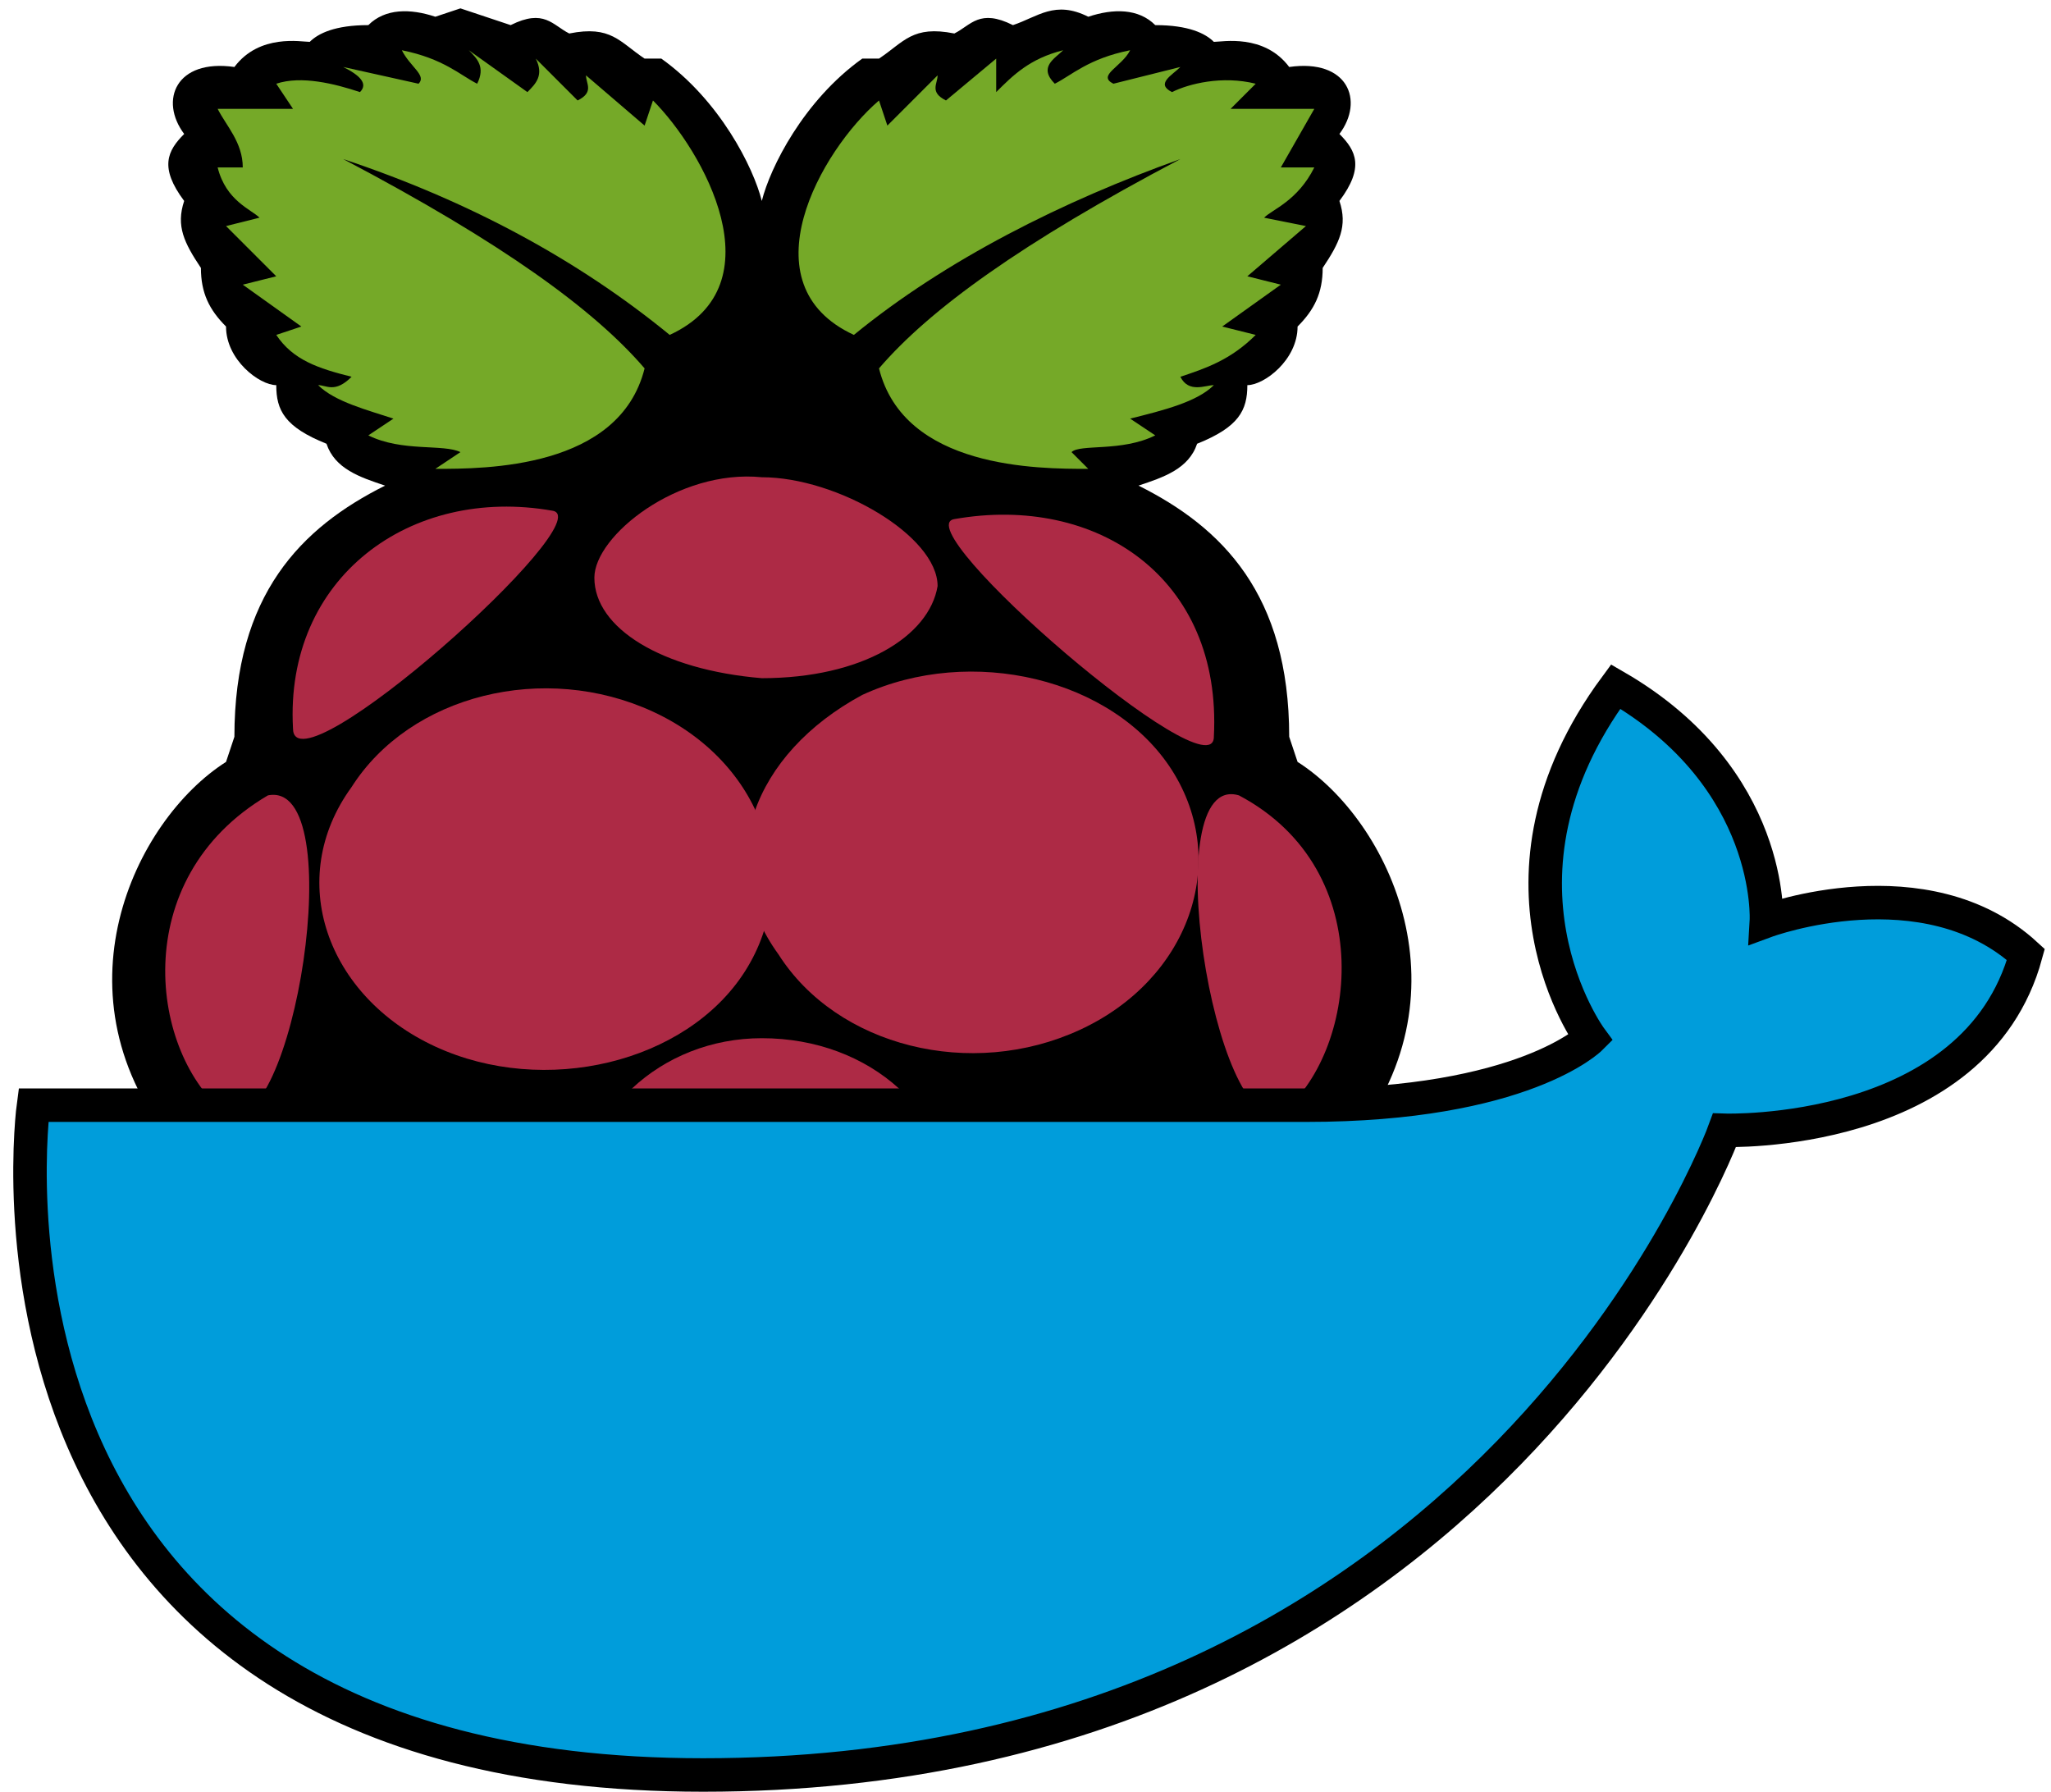
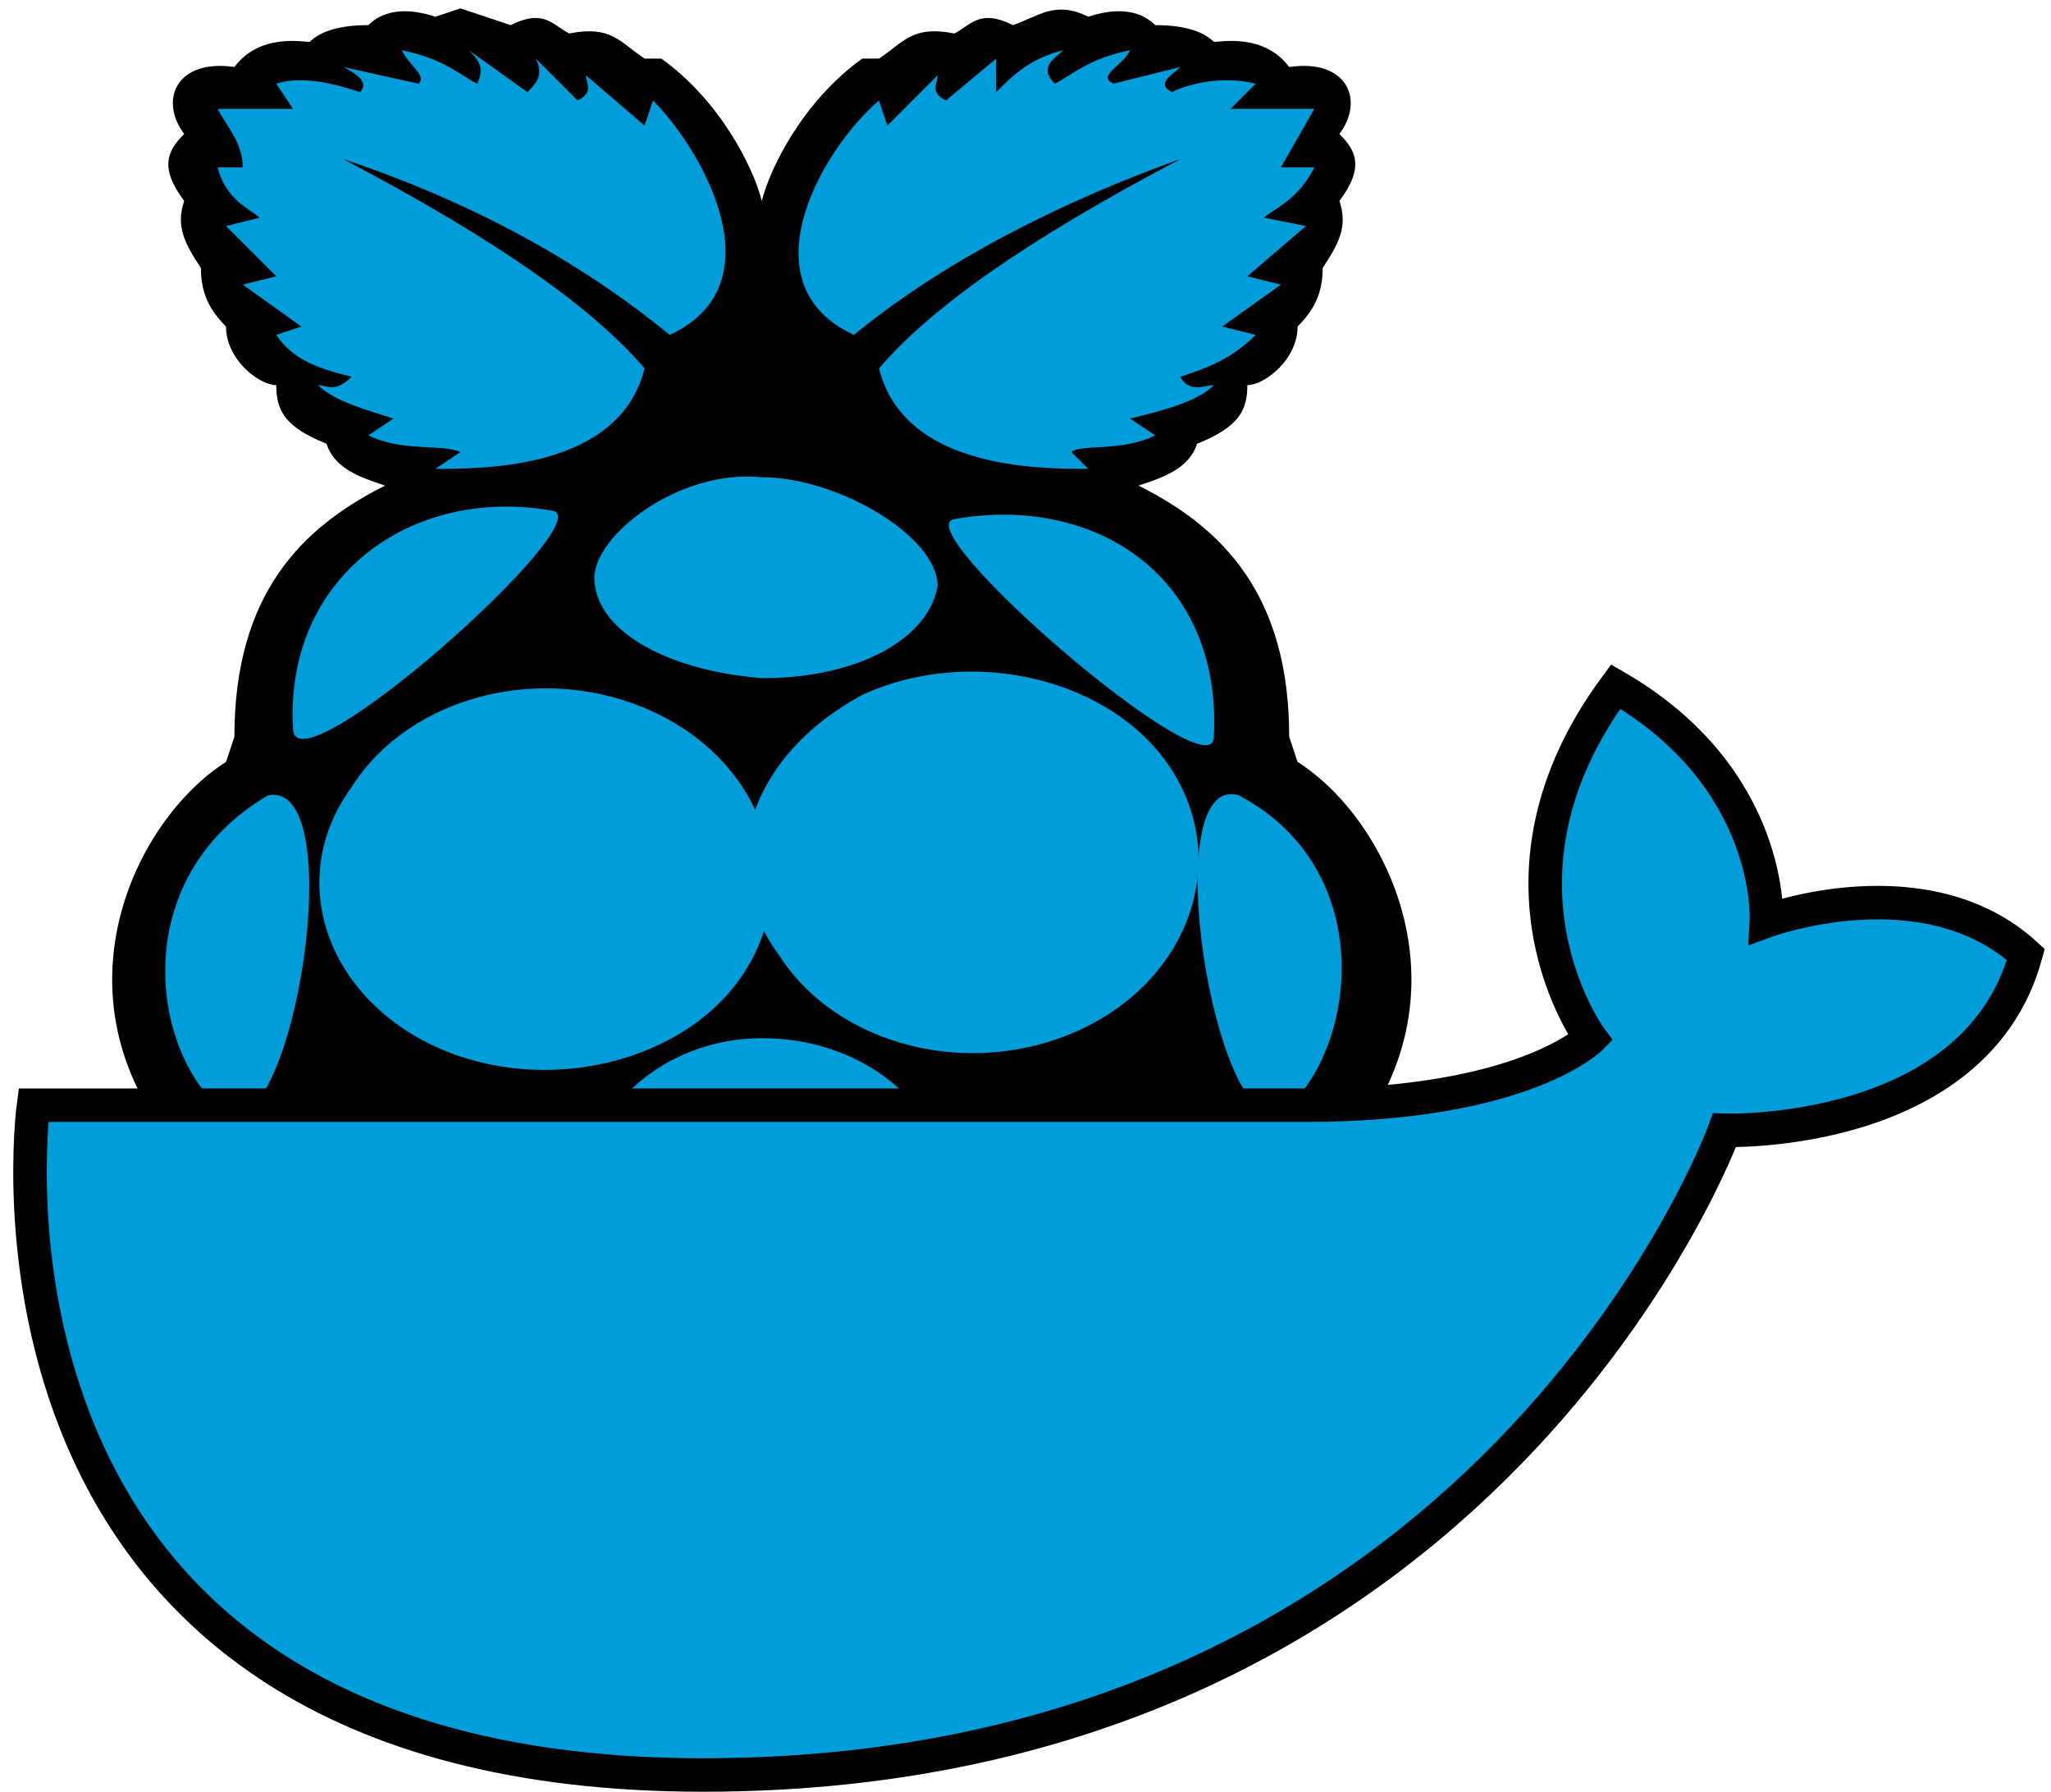
<svg xmlns="http://www.w3.org/2000/svg" xmlns:xlink="http://www.w3.org/1999/xlink" width="245" height="214">
  <defs>
    <path d="M52 2c-3-1-6-1-8 1-4 0-6 1-7 2-1 0-6-1-9 3-7-1-9 4-6 8-2 2-3 4 0 8-1 3 0 5 2 8 0 3 1 5 3 7 0 4 4 7 6 7 0 3 1 5 6 7 1 3 4 4 7 5-10 5-18 13-18 30l-1 3c-11 7-21 28-6 46l5 13c2 18 17 26 20 27 6 4 12 8 20 11 8 8 16 11 25 11s17-3 25-11c8-3 14-7 20-11 3-1 18-9 20-27l5-13c15-18 5-39-6-46l-1-3c0-17-8-25-18-30 3-1 6-2 7-5 5-2 6-4 6-7 2 0 6-3 6-7 2-2 3-4 3-7 2-3 3-5 2-8 3-4 2-6 0-8 3-4 1-9-6-8-3-4-8-3-9-3-1-1-3-2-7-2-2-2-5-2-8-1-4-2-6 0-9 1-4-2-5 0-7 1-5-1-6 1-9 3h-2c-7 5-11 13-12 17-1-4-5-12-12-17h-2c-3-2-4-4-9-3-2-1-3-3-7-1l-6-2-3 1z" id="a" />
    <path d="M77 44c-3 12-19 12-25 12l3-2c-2-1-7 0-11-2l3-2c-3-1-7-2-9-4 1 0 2 1 4-1-4-1-7-2-9-5l3-1-7-5 4-1-6-6 4-1c-1-1-4-2-5-6h3c0-3-2-5-3-7h9l-2-3c3-1 7 0 10 1 1-1 0-2-2-3l9 2c1-1-1-2-2-4 5 1 7 3 9 4 1-2 0-3-1-4l7 5c1-1 2-2 1-4l5 5c2-1 1-2 1-3l7 6 1-3c6 6 15 22 2 28-11-9-24-16-39-21 19 10 30 18 36 25z" id="b" />
    <path d="M105 44c3 12 19 12 25 12l-2-2c1-1 6 0 10-2l-3-2c4-1 8-2 10-4-1 0-3 1-4-1 3-1 6-2 9-5l-4-1 7-5-4-1 7-6-5-1c1-1 4-2 6-6h-4l4-7h-10l3-3c-4-1-8 0-10 1-2-1 0-2 1-3l-8 2c-2-1 1-2 2-4-5 1-7 3-9 4-2-2 0-3 1-4-4 1-6 3-8 5V7l-6 5c-2-1-1-2-1-3l-6 6-1-3c-7 6-16 22-3 28 11-9 25-16 39-21-19 10-30 18-36 25z" id="c" />
    <path d="M91 165c-12 0-22-9-22-20 0-12 10-21 22-21 13 0 23 9 23 21 0 11-10 20-23 20z" id="d" />
    <path d="M89 116c-7 11-24 15-37 9s-18-20-10-31c7-11 23-15 36-9s18 20 11 31z" id="e" />
    <path d="M93 114c7 11 23 15 36 9s18-20 11-31-24-15-37-9c-13 7-18 20-10 31z" id="f" />
    <path d="M27 133c-9-7-12-28 5-38 10-2 3 42-5 38z" id="g" />
    <path d="M153 133c9-7 12-29-5-38-10-3-3 41 5 38z" id="h" />
    <path d="M145 88c0 7-37-25-31-26 17-3 32 7 31 26z" id="i" />
    <path d="M35 87c0 8 37-25 31-26-17-3-32 8-31 26z" id="j" />
    <path d="M71 69c0 6 8 11 20 12 12 0 20-5 21-11 0-6-12-13-21-13-10-1-20 7-20 12z" id="k" />
    <path d="M113 179c0 5-11 14-22 14-11 1-22-9-22-12 0-5 14-9 23-9s21 3 21 7z" id="l" />
    <path d="M62 171c-5 3-17 2-26-10-6-11-5-22-1-25 6-4 16 1 23 10 7 8 10 21 4 25z" id="m" />
    <path d="M118 171c5 4 18 4 28-10 7-9 4-24 0-28-6-4-14 1-22 11-7 8-11 23-6 27z" id="n" />
    <path d="M84 212c-91 0-80-80-80-80h152c26 0 34-8 34-8s-14-19 3-42c19 11 18 28 18 28s19-7 31 4c-6 22-36 21-36 21s-28 77-122 77" id="o" />
  </defs>
  <use xlink:href="#a" />
  <use xlink:href="#a" fill-opacity="0" stroke="#000" stroke-width="0" />
-   <use xlink:href="#b" fill="#75a928" />
+   <use xlink:href="#b" fill="#009ddb" />
  <use xlink:href="#b" fill-opacity="0" stroke="#000" stroke-width="0" />
-   <use xlink:href="#c" fill="#75a928" />
+   <use xlink:href="#c" fill="#009ddb" />
  <use xlink:href="#c" fill-opacity="0" stroke="#000" stroke-width="0" />
-   <use xlink:href="#d" fill="#AD2A45" />
+   <use xlink:href="#d" fill="#009ddb" />
  <use xlink:href="#d" fill-opacity="0" stroke="#000" stroke-width="0" />
-   <use xlink:href="#e" fill="#AD2A45" />
+   <use xlink:href="#e" fill="#009ddb" />
  <use xlink:href="#e" fill-opacity="0" stroke="#000" stroke-width="0" />
-   <use xlink:href="#f" fill="#AD2A45" />
+   <use xlink:href="#f" fill="#009ddb" />
  <use xlink:href="#f" fill-opacity="0" stroke="#000" stroke-width="0" />
-   <use xlink:href="#g" fill="#AD2A45" />
+   <use xlink:href="#g" fill="#009ddb" />
  <use xlink:href="#g" fill-opacity="0" stroke="#000" stroke-width="0" />
-   <use xlink:href="#h" fill="#AD2A45" />
+   <use xlink:href="#h" fill="#009ddb" />
  <use xlink:href="#h" fill-opacity="0" stroke="#000" stroke-width="0" />
  <g>
-     <use xlink:href="#i" fill="#AD2A45" />
+     <use xlink:href="#i" fill="#009ddb" />
    <use xlink:href="#i" fill-opacity="0" stroke="#000" stroke-width="0" />
  </g>
  <g>
-     <use xlink:href="#j" fill="#AD2A45" />
+     <use xlink:href="#j" fill="#009ddb" />
    <use xlink:href="#j" fill-opacity="0" stroke="#000" stroke-width="0" />
  </g>
  <g>
-     <use xlink:href="#k" fill="#AD2A45" />
+     <use xlink:href="#k" fill="#009ddb" />
    <use xlink:href="#k" fill-opacity="0" stroke="#000" stroke-width="0" />
  </g>
  <g>
-     <use xlink:href="#l" fill="#AD2A45" />
+     <use xlink:href="#l" fill="#009ddb" />
    <use xlink:href="#l" fill-opacity="0" stroke="#000" stroke-width="0" />
  </g>
  <g>
-     <use xlink:href="#m" fill="#AD2A45" />
+     <use xlink:href="#m" fill="#009ddb" />
    <use xlink:href="#m" fill-opacity="0" stroke="#000" stroke-width="0" />
  </g>
  <g>
-     <use xlink:href="#n" fill="#AD2A45" />
+     <use xlink:href="#n" fill="#009ddb" />
    <use xlink:href="#n" fill-opacity="0" stroke="#000" stroke-width="0" />
  </g>
  <g>
    <use xlink:href="#o" fill="#009ddb" />
    <use xlink:href="#o" fill-opacity="0" stroke="#000" stroke-width="4" />
  </g>
</svg>
